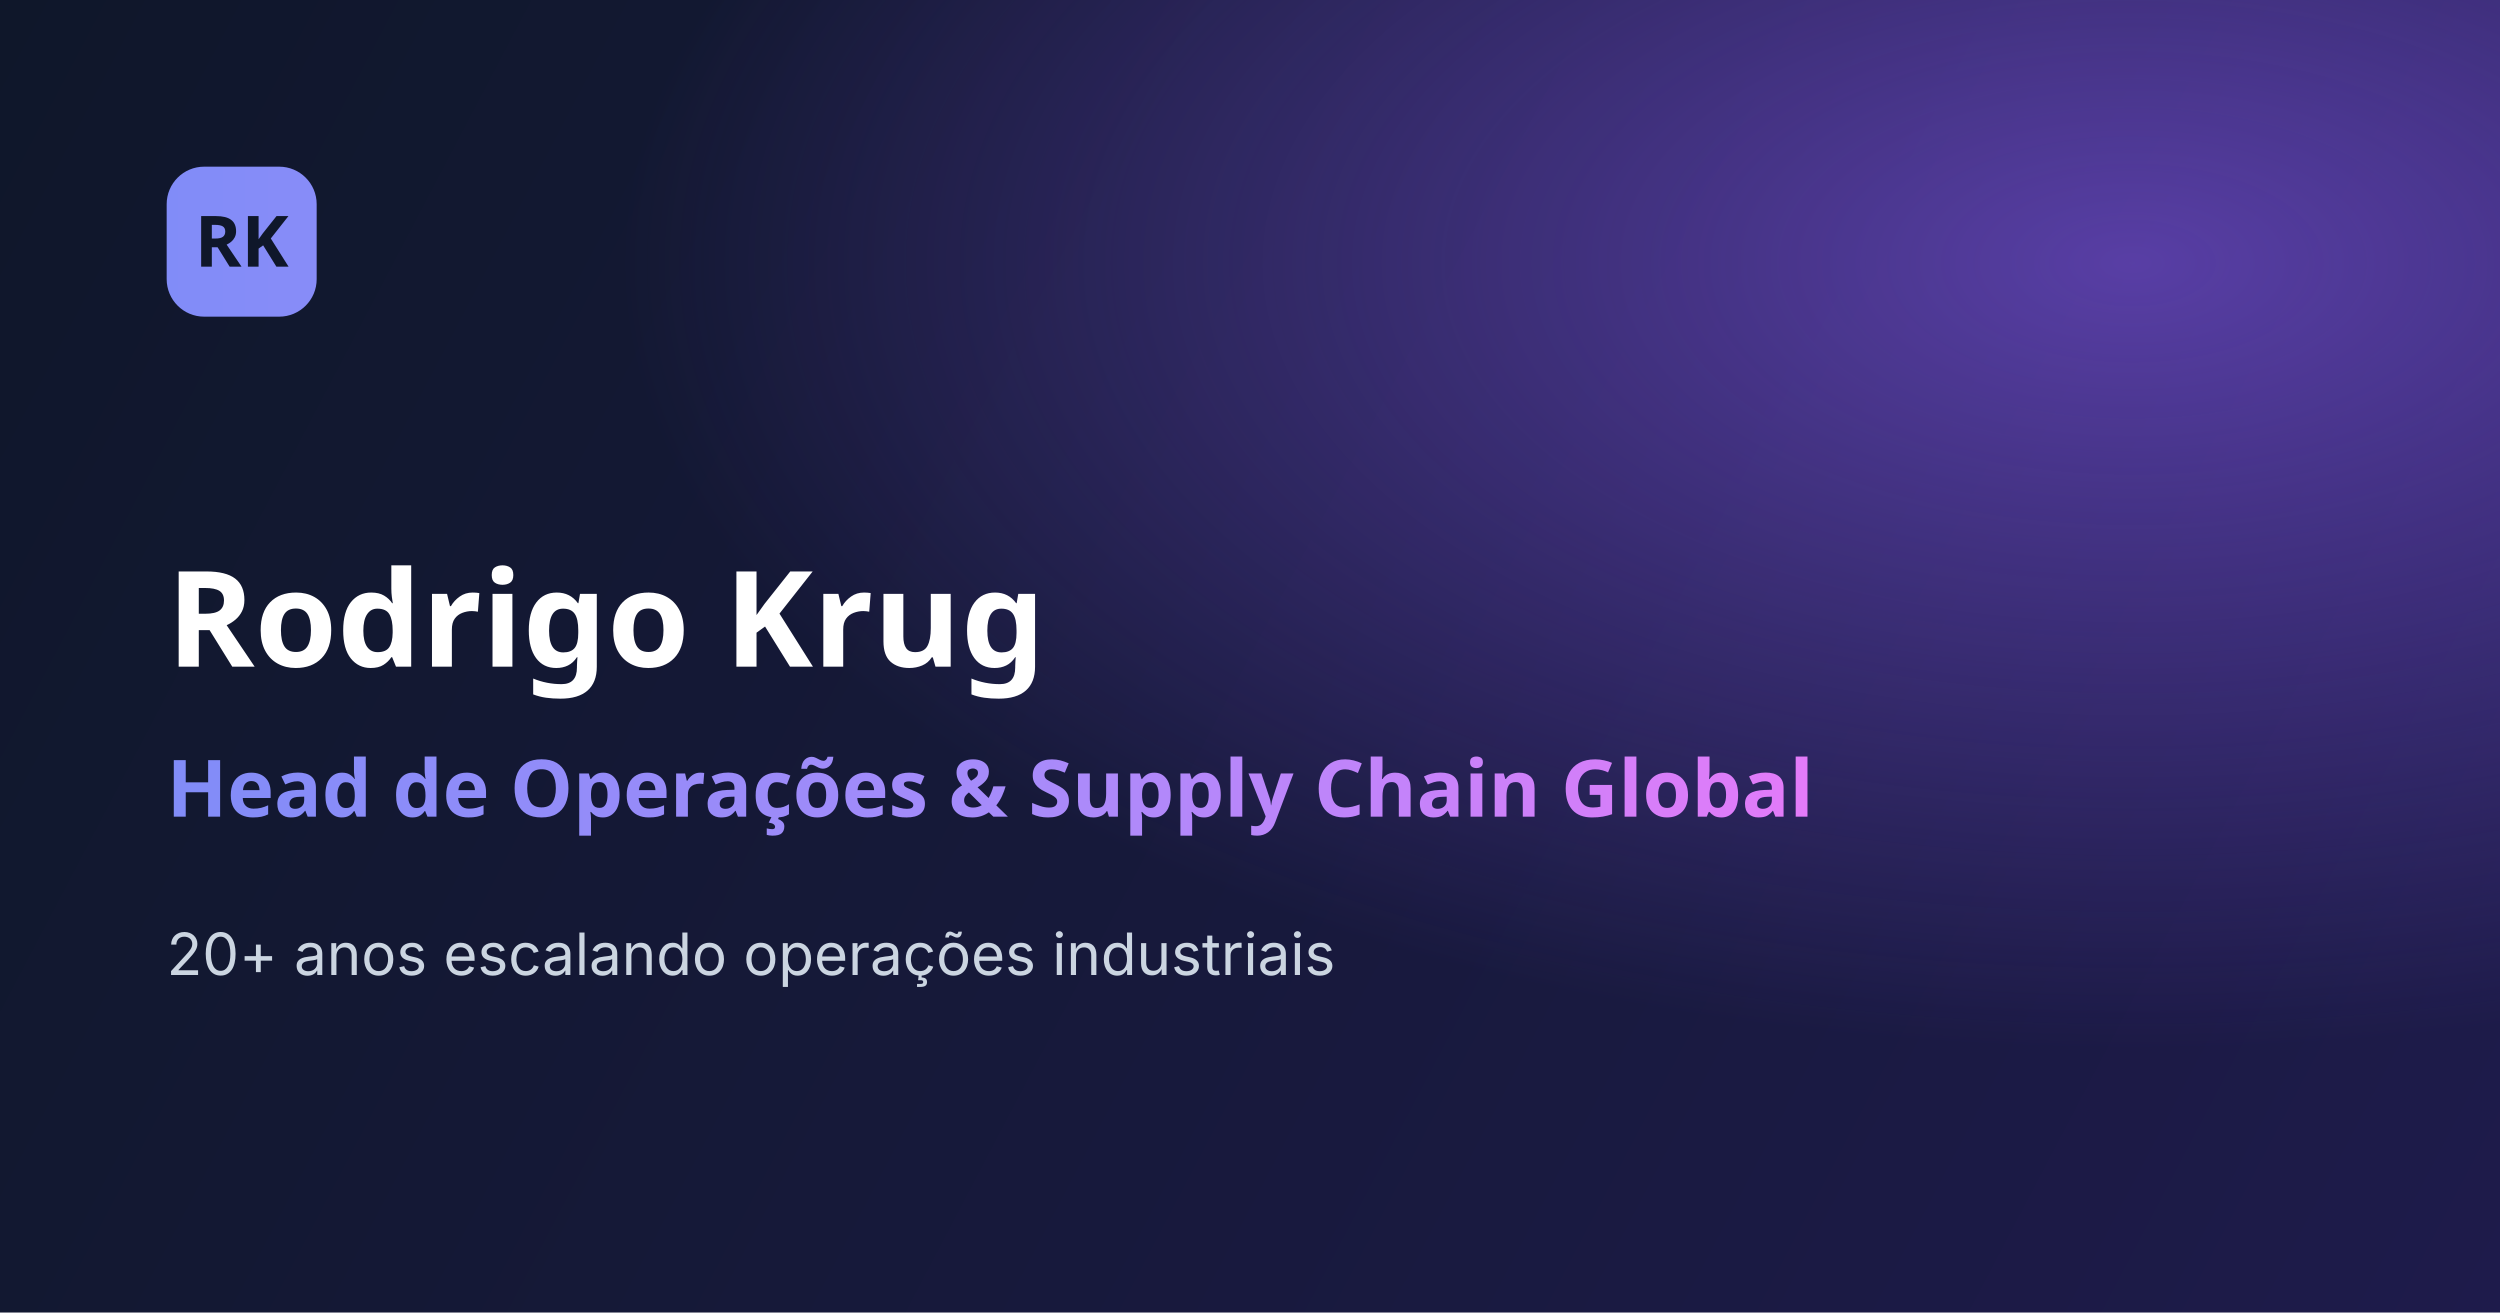
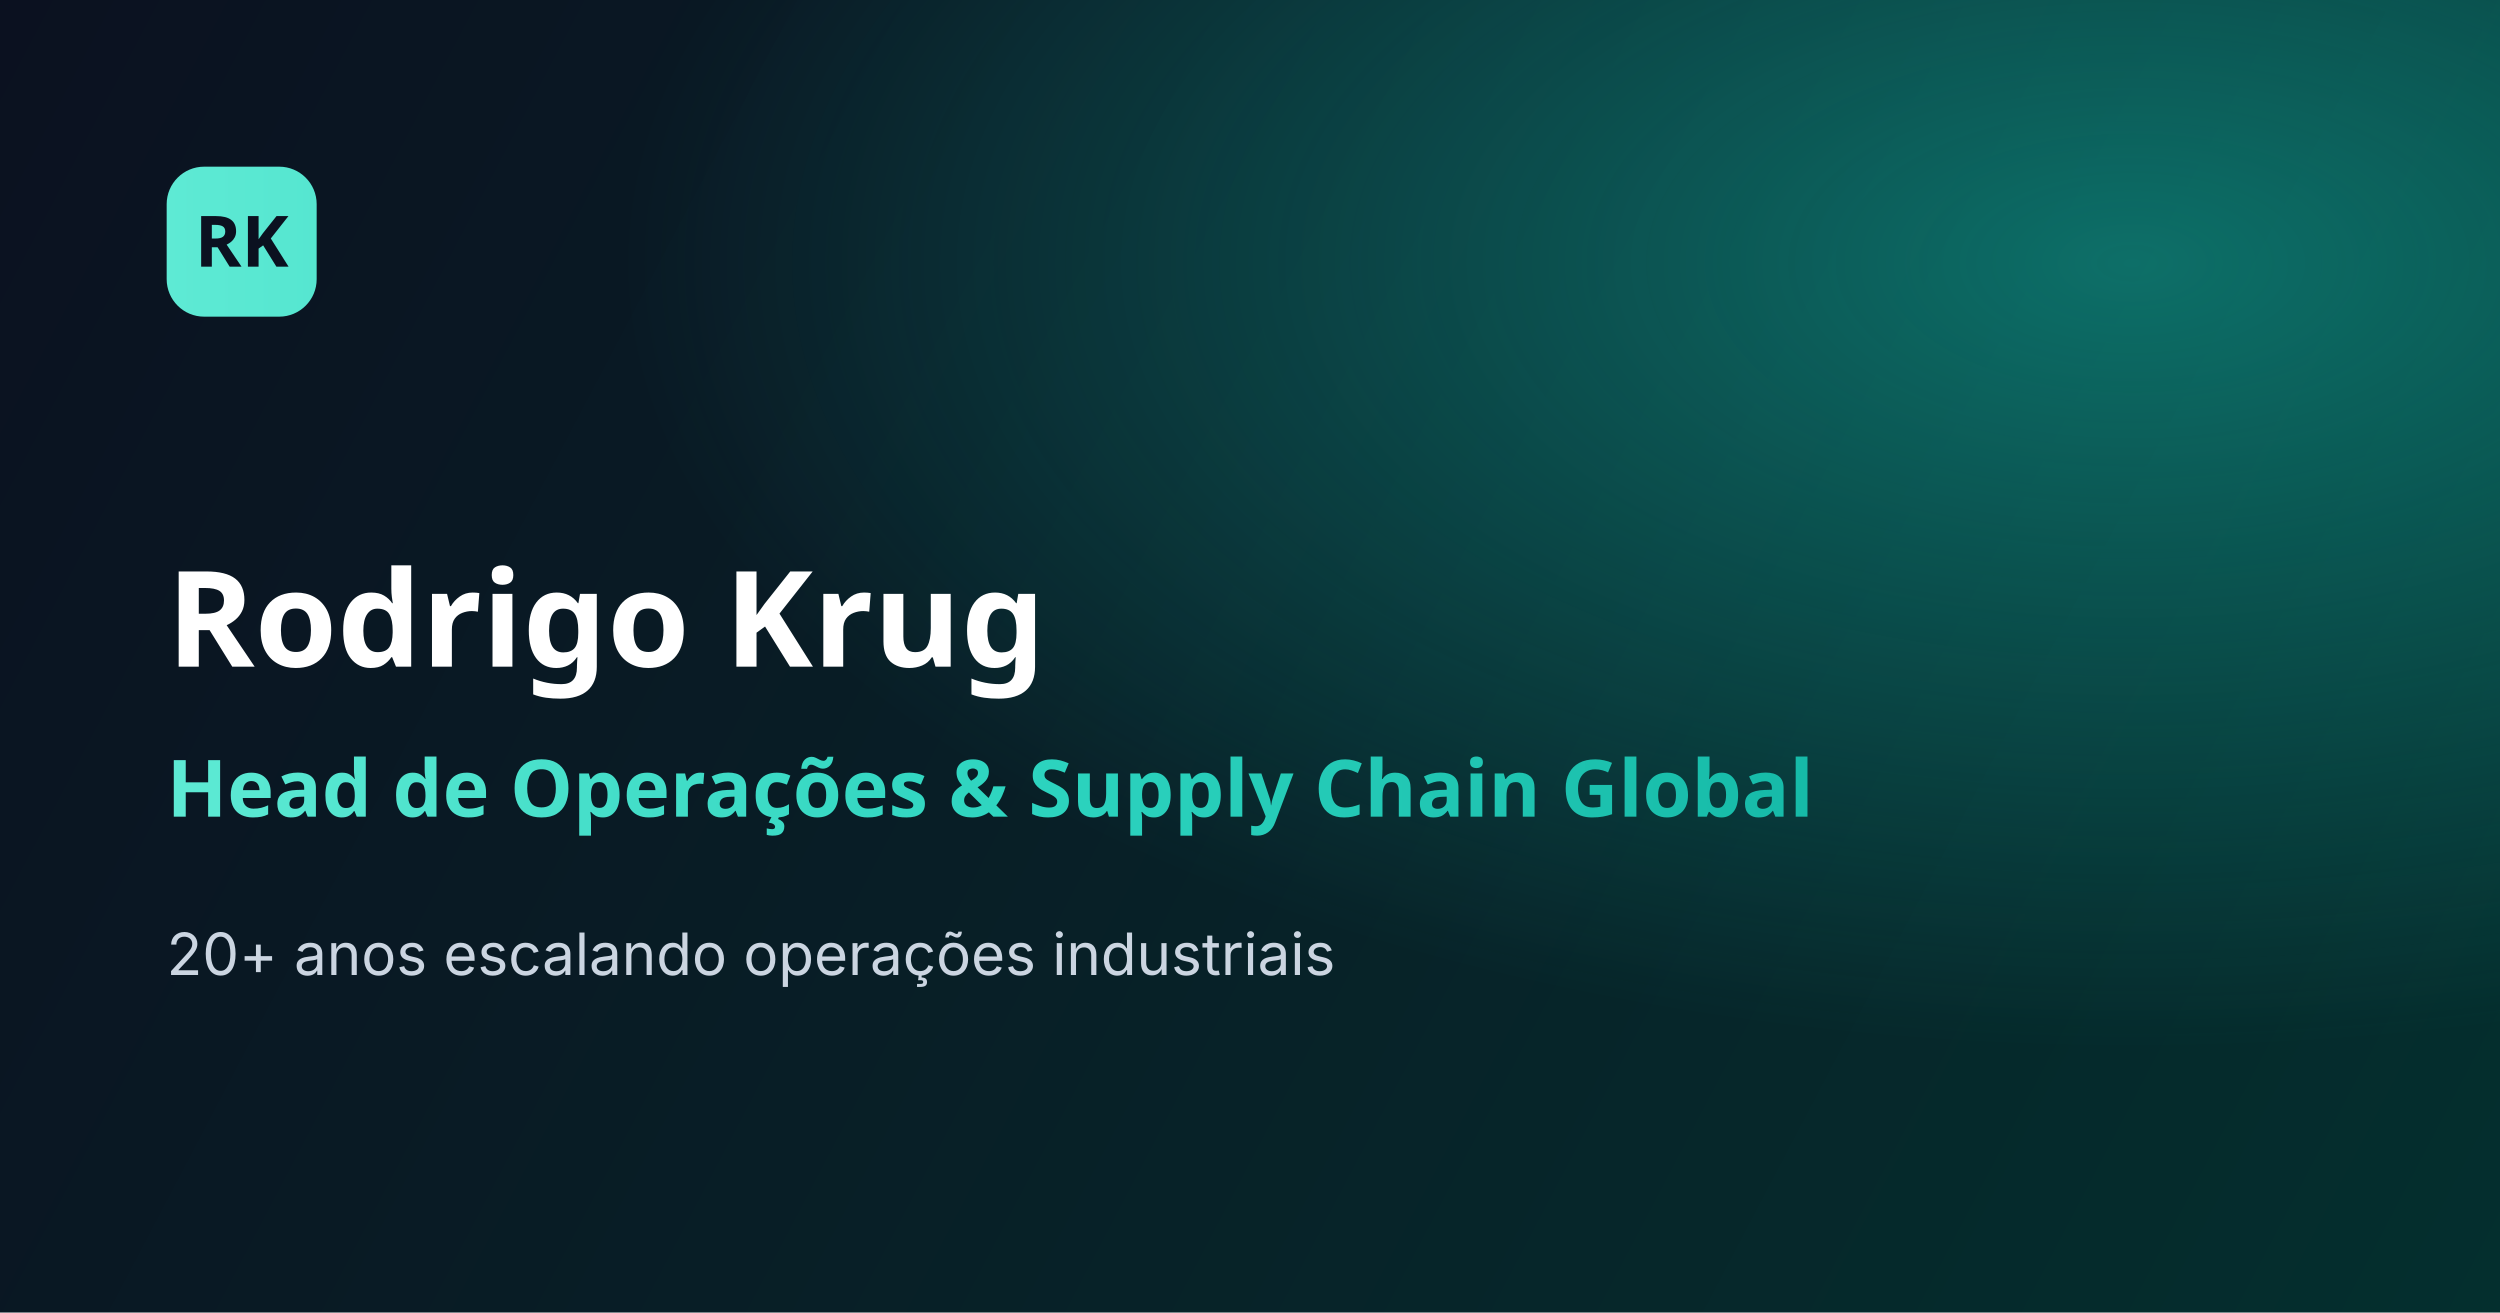
<svg xmlns="http://www.w3.org/2000/svg" viewBox="0 0 1200 630" width="1200" height="630">
  <defs>
    <linearGradient id="bg" x1="0" y1="0" x2="1200" y2="630" gradientUnits="userSpaceOnUse">
-       <stop stop-color="#0f172a" />
-       <stop offset="1" stop-color="#1e1b4b" />
+       <stop stop-color="#0b1120" />
+       <stop offset="1" stop-color="#042f2e" />
    </linearGradient>
    <linearGradient id="accent" x1="80" y1="0" x2="900" y2="0" gradientUnits="userSpaceOnUse">
-       <stop stop-color="#818cf8" />
-       <stop offset="0.5" stop-color="#a78bfa" />
-       <stop offset="1" stop-color="#e879f9" />
+       <stop stop-color="#5eead4" />
+       <stop offset="0.5" stop-color="#2dd4bf" />
+       <stop offset="1" stop-color="#14b8a6" />
    </linearGradient>
    <radialGradient id="blob" cx="0.85" cy="0.2" r="0.6">
-       <stop stop-color="#8b5cf6" stop-opacity="0.55" />
-       <stop offset="1" stop-color="#8b5cf6" stop-opacity="0" />
+       <stop stop-color="#14b8a6" stop-opacity="0.5" />
+       <stop offset="1" stop-color="#14b8a6" stop-opacity="0" />
    </radialGradient>
  </defs>
  <rect width="1200" height="630" fill="url(#bg)" />
  <rect width="1200" height="630" fill="url(#blob)" />
  <rect x="80" y="80" width="72" height="72" rx="18" fill="url(#accent)" />
-   <text x="116" y="128" text-anchor="middle" font-family="'Space Grotesk',sans-serif" font-size="34" font-weight="700" fill="#0f172a">RK</text>
+   <text x="116" y="128" text-anchor="middle" font-family="'Space Grotesk',sans-serif" font-size="34" font-weight="700" fill="#0b1120">RK</text>
  <text x="80" y="320" font-family="'Space Grotesk',sans-serif" font-size="64" font-weight="700" fill="#ffffff">Rodrigo Krug</text>
  <text x="80" y="392" font-family="'Space Grotesk',sans-serif" font-size="38" font-weight="600" fill="url(#accent)">Head de Operações &amp; Supply Chain Global</text>
  <text x="80" y="468" font-family="'Inter',sans-serif" font-size="28" fill="#cbd5e1">20+ anos escalando operações industriais</text>
</svg>
